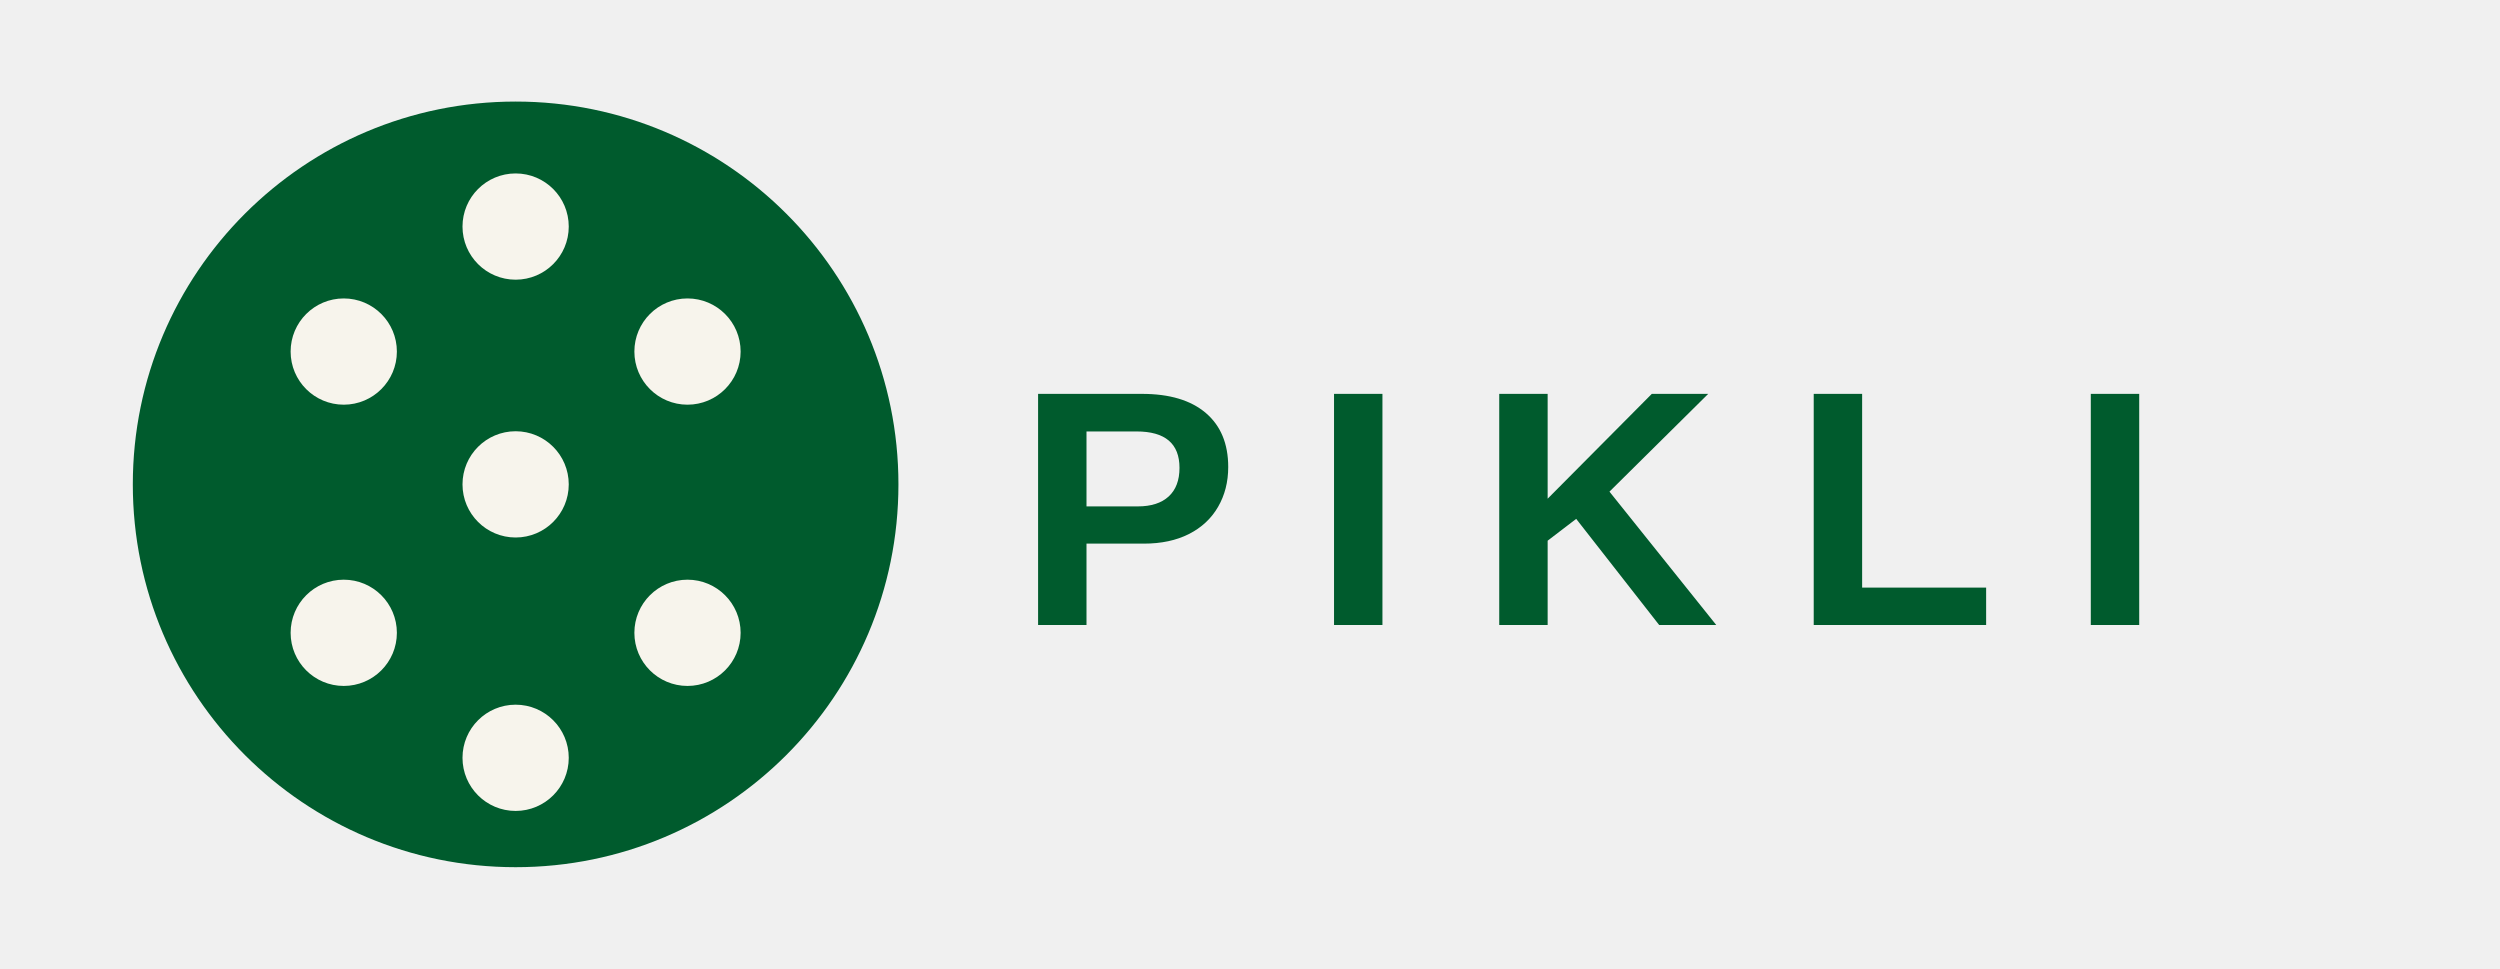
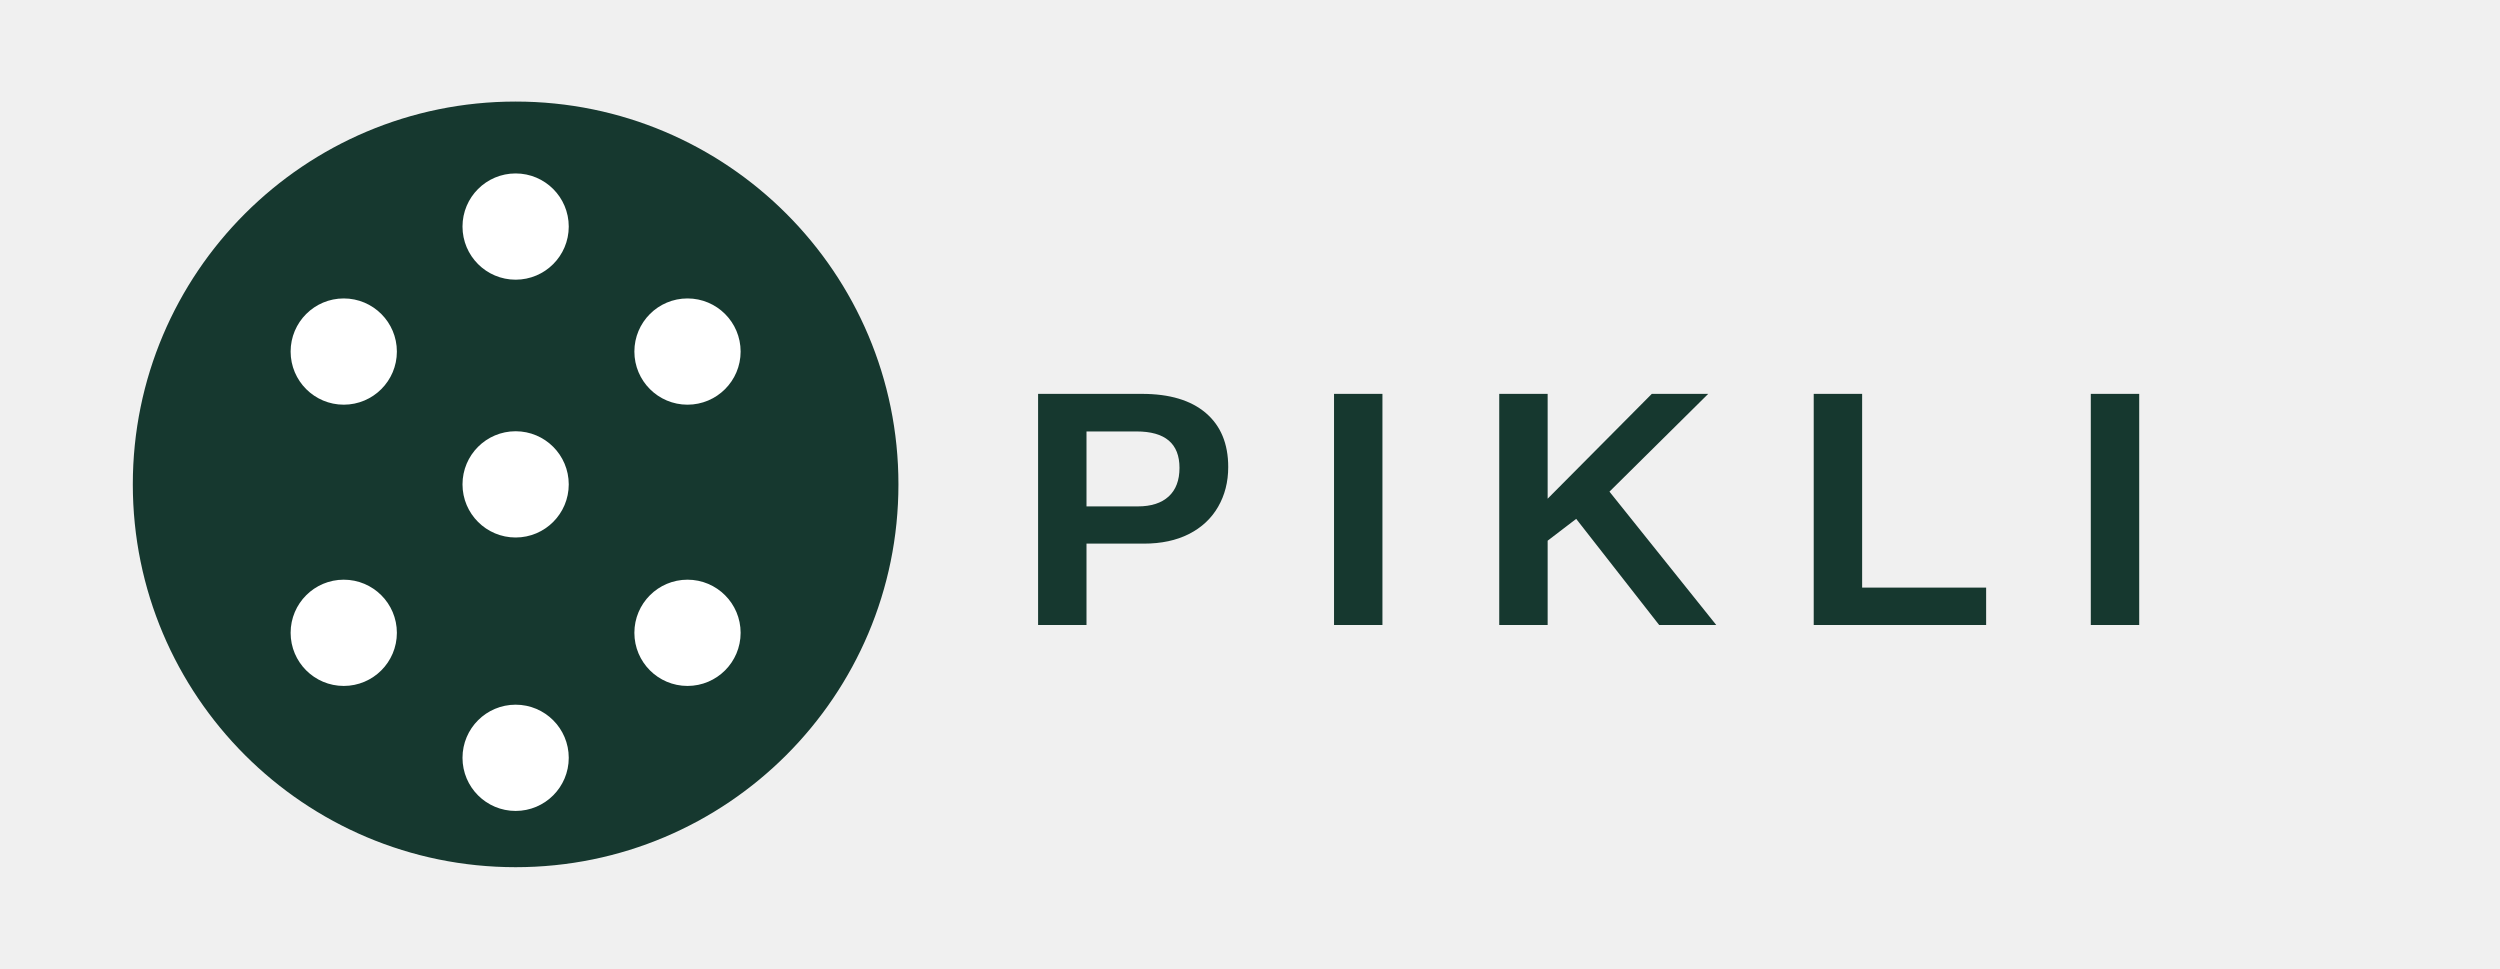
<svg xmlns="http://www.w3.org/2000/svg" viewBox="0 0 1600 620" role="img" aria-labelledby="t">
-   <g fill="#005B2D">
+   <g fill="#16382F">
    <circle cx="330" cy="310" r="245" />
  </g>
-   <g fill="#F7F4EC">
+   <g fill="#ffffff">
    <circle cx="330" cy="145" r="34" />
    <circle cx="220" cy="225" r="34" />
    <circle cx="440" cy="225" r="34" />
    <circle cx="330" cy="310" r="34" />
    <circle cx="220" cy="405" r="34" />
    <circle cx="440" cy="405" r="34" />
    <circle cx="330" cy="485" r="34" />
  </g>
-   <text x="650" y="400" fill="#005B2D" font-family="Helvetica Neue,Arial,sans-serif" font-size="215" font-weight="700" letter-spacing="46">PIKLI</text>
+   <text x="650" y="400" fill="#16382F" font-family="Helvetica Neue,Arial,sans-serif" font-size="215" font-weight="700" letter-spacing="46">PIKLI</text>
</svg>
